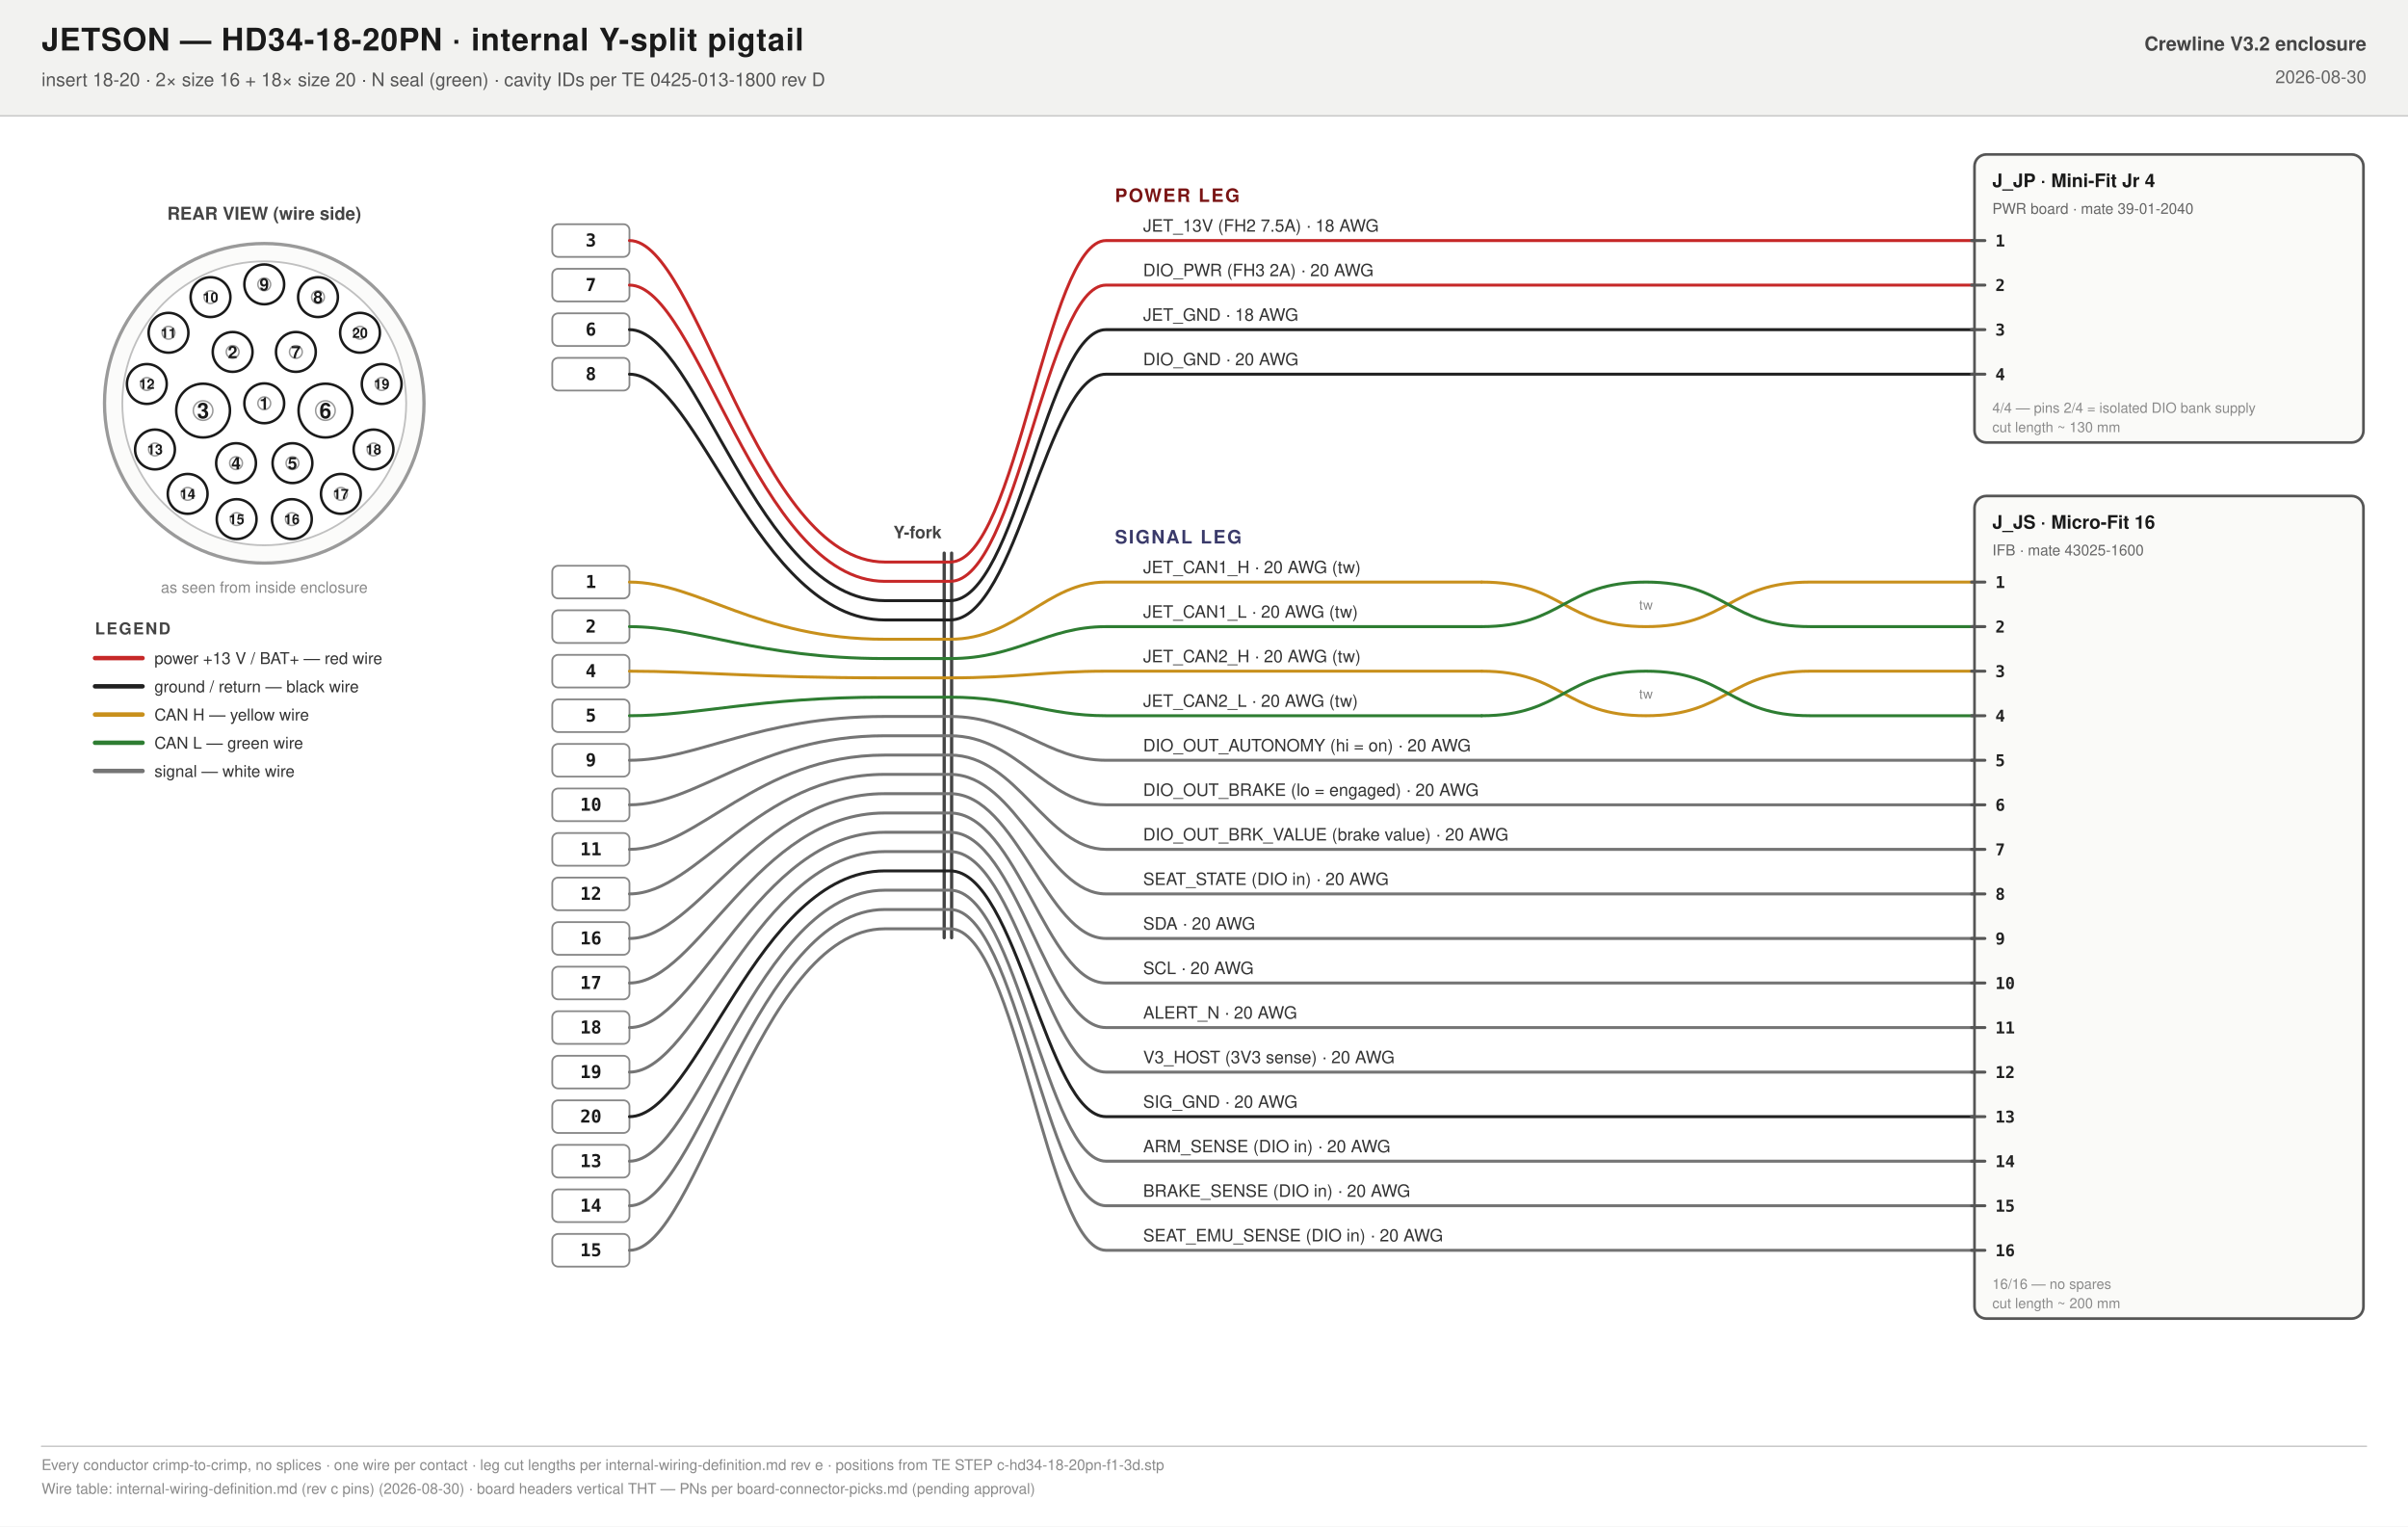
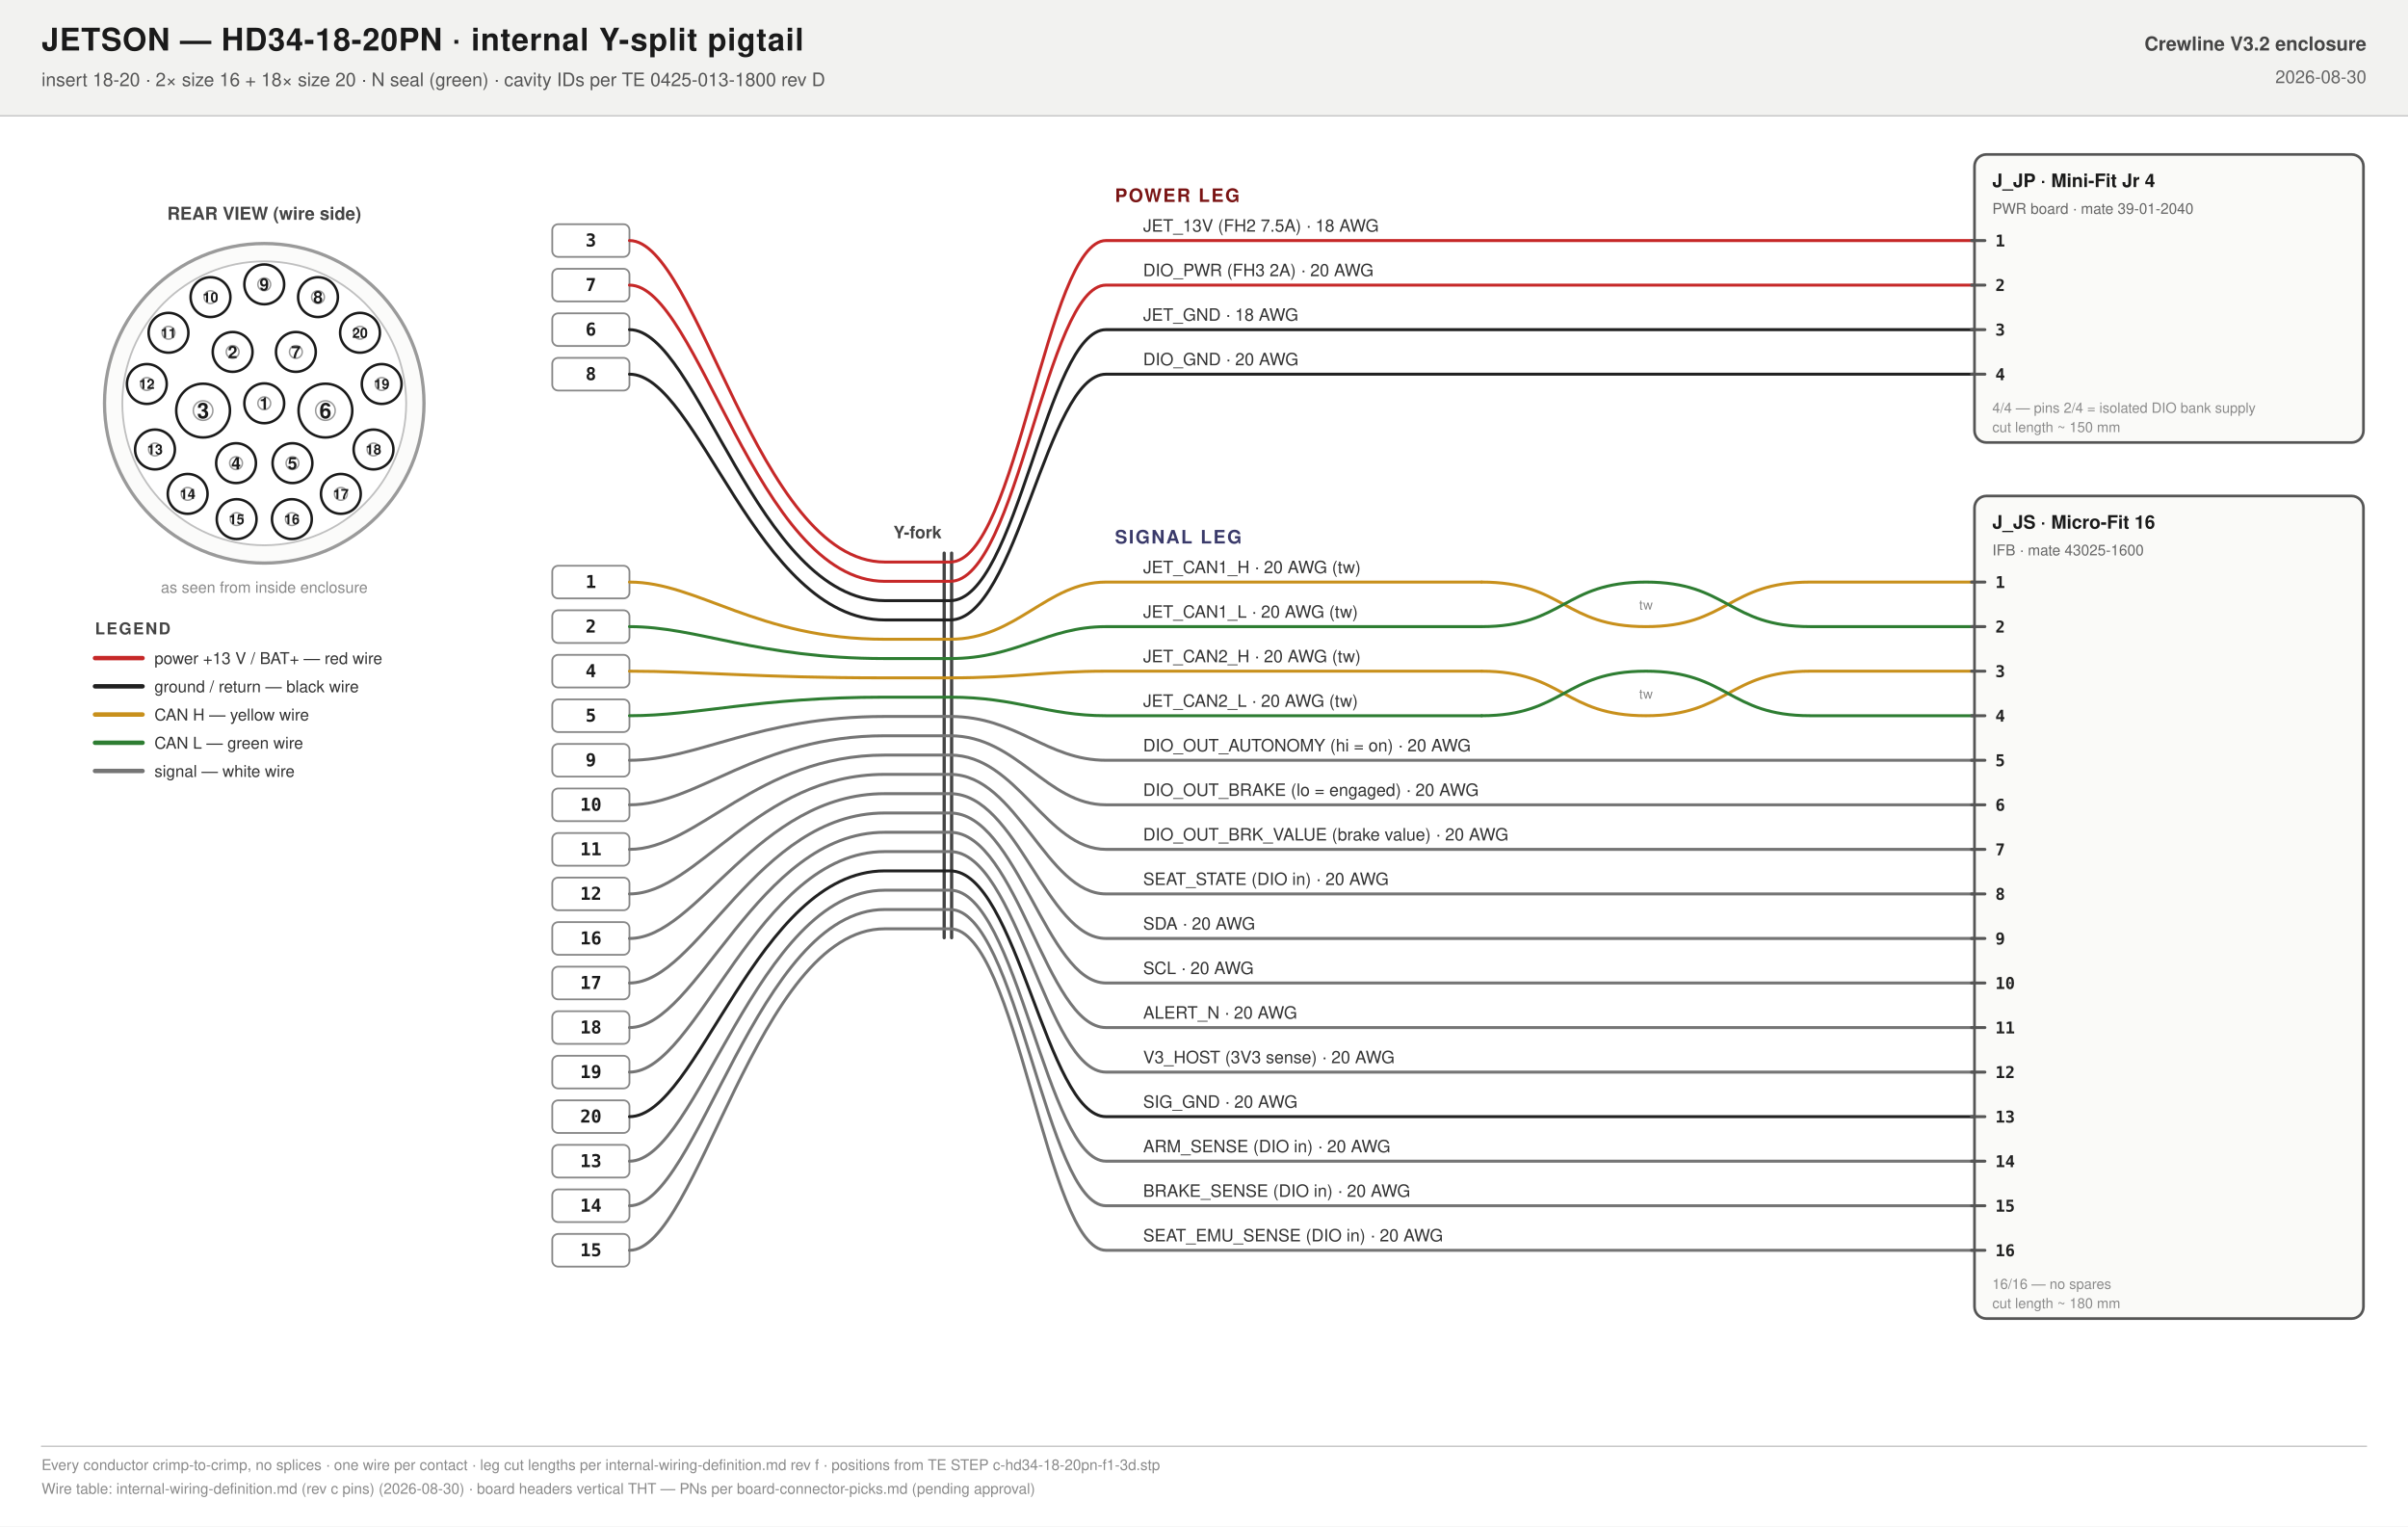
<svg xmlns="http://www.w3.org/2000/svg" width="1622" height="1028" viewBox="0 0 1622 1028">
  <rect x="0" y="0" width="1622" height="1028" fill="#ffffff" />
  <rect x="0.0" y="0.0" width="1622.0" height="78.0" rx="0" stroke="none" fill="#f2f2f0" stroke-width="1.5" />
  <line x1="0.0" y1="78.0" x2="1622.0" y2="78.0" stroke="#c9c9c9" stroke-width="1" stroke-linecap="round" />
  <text x="28.0" y="34.0" font-family="Helvetica Neue, Helvetica, Arial, sans-serif" font-size="21" fill="#1a1a1a" text-anchor="start" font-weight="bold" letter-spacing="0.5">JETSON — HD34-18-20PN · internal Y-split pigtail</text>
  <text x="28.0" y="58.0" font-family="Helvetica Neue, Helvetica, Arial, sans-serif" font-size="12.5" fill="#555" text-anchor="start" font-weight="normal">insert 18-20 · 2× size 16 + 18× size 20 · N seal (green) · cavity IDs per TE 0425-013-1800 rev D</text>
  <text x="1594.0" y="34.0" font-family="Helvetica Neue, Helvetica, Arial, sans-serif" font-size="13" fill="#444" text-anchor="end" font-weight="bold">Crewline V3.2 enclosure</text>
  <text x="1594.0" y="56.0" font-family="Helvetica Neue, Helvetica, Arial, sans-serif" font-size="12" fill="#666" text-anchor="end" font-weight="normal">2026-08-30</text>
  <text x="178.0" y="148.0" font-family="Helvetica Neue, Helvetica, Arial, sans-serif" font-size="12" fill="#444" text-anchor="middle" font-weight="bold">REAR VIEW (wire side)</text>
  <circle cx="178.0" cy="271.6" r="107.6" stroke="#9a9a9a" fill="#fbfbfa" stroke-width="2.2" />
  <circle cx="178.0" cy="271.6" r="95.6" stroke="#c0c0c0" fill="#ffffff" stroke-width="1.2" />
  <circle cx="178.0" cy="191.5" r="13.4" stroke="#1a1a1a" fill="#ffffff" stroke-width="1.7" />
  <circle cx="178.0" cy="191.5" r="4.3" stroke="#999" fill="none" stroke-width="1.0" />
  <text x="178.0" y="195.6" font-family="Helvetica Neue, Helvetica, Arial, sans-serif" font-size="11.424" fill="#1a1a1a" text-anchor="middle" font-weight="bold">9</text>
  <circle cx="141.8" cy="200.1" r="13.4" stroke="#1a1a1a" fill="#ffffff" stroke-width="1.7" />
  <circle cx="141.8" cy="200.1" r="4.3" stroke="#999" fill="none" stroke-width="1.0" />
  <text x="141.8" y="203.5" font-family="Helvetica Neue, Helvetica, Arial, sans-serif" font-size="9.408" fill="#1a1a1a" text-anchor="middle" font-weight="bold">10</text>
  <circle cx="214.2" cy="200.1" r="13.4" stroke="#1a1a1a" fill="#ffffff" stroke-width="1.7" />
  <circle cx="214.2" cy="200.1" r="4.3" stroke="#999" fill="none" stroke-width="1.0" />
  <text x="214.2" y="204.2" font-family="Helvetica Neue, Helvetica, Arial, sans-serif" font-size="11.424" fill="#1a1a1a" text-anchor="middle" font-weight="bold">8</text>
  <circle cx="113.5" cy="224.1" r="13.4" stroke="#1a1a1a" fill="#ffffff" stroke-width="1.7" />
  <circle cx="113.5" cy="224.1" r="4.3" stroke="#999" fill="none" stroke-width="1.0" />
  <text x="113.5" y="227.5" font-family="Helvetica Neue, Helvetica, Arial, sans-serif" font-size="9.408" fill="#1a1a1a" text-anchor="middle" font-weight="bold">11</text>
  <circle cx="242.5" cy="224.1" r="13.4" stroke="#1a1a1a" fill="#ffffff" stroke-width="1.7" />
  <circle cx="242.5" cy="224.1" r="4.3" stroke="#999" fill="none" stroke-width="1.0" />
  <text x="242.5" y="227.5" font-family="Helvetica Neue, Helvetica, Arial, sans-serif" font-size="9.408" fill="#1a1a1a" text-anchor="middle" font-weight="bold">20</text>
  <circle cx="156.7" cy="237.0" r="13.4" stroke="#1a1a1a" fill="#ffffff" stroke-width="1.7" />
  <circle cx="156.7" cy="237.0" r="4.3" stroke="#999" fill="none" stroke-width="1.0" />
  <text x="156.7" y="241.2" font-family="Helvetica Neue, Helvetica, Arial, sans-serif" font-size="11.424" fill="#1a1a1a" text-anchor="middle" font-weight="bold">2</text>
  <circle cx="199.3" cy="237.0" r="13.4" stroke="#1a1a1a" fill="#ffffff" stroke-width="1.7" />
  <circle cx="199.3" cy="237.0" r="4.3" stroke="#999" fill="none" stroke-width="1.0" />
  <text x="199.3" y="241.2" font-family="Helvetica Neue, Helvetica, Arial, sans-serif" font-size="11.424" fill="#1a1a1a" text-anchor="middle" font-weight="bold">7</text>
  <circle cx="98.9" cy="258.6" r="13.4" stroke="#1a1a1a" fill="#ffffff" stroke-width="1.7" />
  <circle cx="98.9" cy="258.6" r="4.3" stroke="#999" fill="none" stroke-width="1.0" />
  <text x="98.9" y="261.9" font-family="Helvetica Neue, Helvetica, Arial, sans-serif" font-size="9.408" fill="#1a1a1a" text-anchor="middle" font-weight="bold">12</text>
  <circle cx="257.1" cy="258.6" r="13.4" stroke="#1a1a1a" fill="#ffffff" stroke-width="1.7" />
  <circle cx="257.1" cy="258.6" r="4.3" stroke="#999" fill="none" stroke-width="1.0" />
  <text x="257.1" y="261.9" font-family="Helvetica Neue, Helvetica, Arial, sans-serif" font-size="9.408" fill="#1a1a1a" text-anchor="middle" font-weight="bold">19</text>
  <circle cx="136.8" cy="276.5" r="18.1" stroke="#1a1a1a" fill="#ffffff" stroke-width="1.7" />
  <circle cx="136.8" cy="276.5" r="6.6" stroke="#999" fill="none" stroke-width="1.0" />
  <text x="136.8" y="281.7" font-family="Helvetica Neue, Helvetica, Arial, sans-serif" font-size="14.5" fill="#1a1a1a" text-anchor="middle" font-weight="bold">3</text>
  <circle cx="219.2" cy="276.5" r="18.1" stroke="#1a1a1a" fill="#ffffff" stroke-width="1.7" />
  <circle cx="219.2" cy="276.5" r="6.6" stroke="#999" fill="none" stroke-width="1.0" />
  <text x="219.2" y="281.7" font-family="Helvetica Neue, Helvetica, Arial, sans-serif" font-size="14.5" fill="#1a1a1a" text-anchor="middle" font-weight="bold">6</text>
  <circle cx="178.0" cy="271.6" r="13.4" stroke="#1a1a1a" fill="#ffffff" stroke-width="1.7" />
  <circle cx="178.0" cy="271.6" r="4.3" stroke="#999" fill="none" stroke-width="1.0" />
  <text x="178.0" y="275.7" font-family="Helvetica Neue, Helvetica, Arial, sans-serif" font-size="11.424" fill="#1a1a1a" text-anchor="middle" font-weight="bold">1</text>
  <circle cx="104.4" cy="302.7" r="13.4" stroke="#1a1a1a" fill="#ffffff" stroke-width="1.7" />
  <circle cx="104.4" cy="302.7" r="4.3" stroke="#999" fill="none" stroke-width="1.0" />
  <text x="104.4" y="306.0" font-family="Helvetica Neue, Helvetica, Arial, sans-serif" font-size="9.408" fill="#1a1a1a" text-anchor="middle" font-weight="bold">13</text>
  <circle cx="251.6" cy="302.7" r="13.4" stroke="#1a1a1a" fill="#ffffff" stroke-width="1.7" />
  <circle cx="251.6" cy="302.7" r="4.3" stroke="#999" fill="none" stroke-width="1.0" />
  <text x="251.6" y="306.0" font-family="Helvetica Neue, Helvetica, Arial, sans-serif" font-size="9.408" fill="#1a1a1a" text-anchor="middle" font-weight="bold">18</text>
  <circle cx="159.0" cy="311.9" r="13.4" stroke="#1a1a1a" fill="#ffffff" stroke-width="1.7" />
  <circle cx="159.0" cy="311.9" r="4.3" stroke="#999" fill="none" stroke-width="1.0" />
  <text x="159.0" y="316.0" font-family="Helvetica Neue, Helvetica, Arial, sans-serif" font-size="11.424" fill="#1a1a1a" text-anchor="middle" font-weight="bold">4</text>
  <circle cx="197.0" cy="311.9" r="13.4" stroke="#1a1a1a" fill="#ffffff" stroke-width="1.7" />
  <circle cx="197.0" cy="311.9" r="4.3" stroke="#999" fill="none" stroke-width="1.0" />
  <text x="197.0" y="316.0" font-family="Helvetica Neue, Helvetica, Arial, sans-serif" font-size="11.424" fill="#1a1a1a" text-anchor="middle" font-weight="bold">5</text>
  <circle cx="126.4" cy="332.6" r="13.4" stroke="#1a1a1a" fill="#ffffff" stroke-width="1.7" />
  <circle cx="126.4" cy="332.6" r="4.3" stroke="#999" fill="none" stroke-width="1.0" />
  <text x="126.4" y="336.0" font-family="Helvetica Neue, Helvetica, Arial, sans-serif" font-size="9.408" fill="#1a1a1a" text-anchor="middle" font-weight="bold">14</text>
  <circle cx="229.6" cy="332.6" r="13.4" stroke="#1a1a1a" fill="#ffffff" stroke-width="1.7" />
  <circle cx="229.6" cy="332.6" r="4.3" stroke="#999" fill="none" stroke-width="1.0" />
  <text x="229.6" y="336.0" font-family="Helvetica Neue, Helvetica, Arial, sans-serif" font-size="9.408" fill="#1a1a1a" text-anchor="middle" font-weight="bold">17</text>
  <circle cx="159.4" cy="349.6" r="13.4" stroke="#1a1a1a" fill="#ffffff" stroke-width="1.7" />
  <circle cx="159.4" cy="349.6" r="4.3" stroke="#999" fill="none" stroke-width="1.0" />
  <text x="159.4" y="353.0" font-family="Helvetica Neue, Helvetica, Arial, sans-serif" font-size="9.408" fill="#1a1a1a" text-anchor="middle" font-weight="bold">15</text>
  <circle cx="196.6" cy="349.6" r="13.4" stroke="#1a1a1a" fill="#ffffff" stroke-width="1.7" />
  <circle cx="196.6" cy="349.6" r="4.3" stroke="#999" fill="none" stroke-width="1.0" />
  <text x="196.6" y="353.0" font-family="Helvetica Neue, Helvetica, Arial, sans-serif" font-size="9.408" fill="#1a1a1a" text-anchor="middle" font-weight="bold">16</text>
  <text x="178.0" y="399.2" font-family="Helvetica Neue, Helvetica, Arial, sans-serif" font-size="10.5" fill="#8a8a8a" text-anchor="middle" font-weight="normal">as seen from inside enclosure</text>
  <text x="64.0" y="427.2" font-family="Helvetica Neue, Helvetica, Arial, sans-serif" font-size="11" fill="#444" text-anchor="start" font-weight="bold" letter-spacing="1">LEGEND</text>
  <line x1="64.0" y1="443.2" x2="96.0" y2="443.2" stroke="#c62828" stroke-width="3" stroke-linecap="round" />
  <text x="104.0" y="447.2" font-family="Helvetica Neue, Helvetica, Arial, sans-serif" font-size="11" fill="#333" text-anchor="start" font-weight="normal">power +13 V / BAT+ — red wire</text>
  <line x1="64.0" y1="462.2" x2="96.0" y2="462.2" stroke="#212121" stroke-width="3" stroke-linecap="round" />
  <text x="104.0" y="466.2" font-family="Helvetica Neue, Helvetica, Arial, sans-serif" font-size="11" fill="#333" text-anchor="start" font-weight="normal">ground / return — black wire</text>
  <line x1="64.0" y1="481.2" x2="96.0" y2="481.2" stroke="#c8901c" stroke-width="3" stroke-linecap="round" />
  <text x="104.0" y="485.2" font-family="Helvetica Neue, Helvetica, Arial, sans-serif" font-size="11" fill="#333" text-anchor="start" font-weight="normal">CAN H — yellow wire</text>
  <line x1="64.0" y1="500.2" x2="96.0" y2="500.2" stroke="#2e7d32" stroke-width="3" stroke-linecap="round" />
  <text x="104.0" y="504.2" font-family="Helvetica Neue, Helvetica, Arial, sans-serif" font-size="11" fill="#333" text-anchor="start" font-weight="normal">CAN L — green wire</text>
  <line x1="64.0" y1="519.2" x2="96.0" y2="519.2" stroke="#757575" stroke-width="3" stroke-linecap="round" />
  <text x="104.0" y="523.2" font-family="Helvetica Neue, Helvetica, Arial, sans-serif" font-size="11" fill="#333" text-anchor="start" font-weight="normal">signal — white wire</text>
  <line x1="636.0" y1="372.5" x2="636.0" y2="631.5" stroke="#444" stroke-width="2.2" stroke-linecap="round" />
  <line x1="641.0" y1="372.5" x2="641.0" y2="631.5" stroke="#444" stroke-width="2.2" stroke-linecap="round" />
  <text x="618.0" y="362.5" font-family="Helvetica Neue, Helvetica, Arial, sans-serif" font-size="11.5" fill="#444" text-anchor="middle" font-weight="bold">Y-fork</text>
  <rect x="372.0" y="151.0" width="52.0" height="22.0" rx="4" stroke="#888" fill="#fff" stroke-width="1.2" />
  <text x="398.0" y="166.0" font-family="Menlo, Consolas, monospace" font-size="12" fill="#1a1a1a" text-anchor="middle" font-weight="bold">3</text>
  <path d="M 424 162 C 470 162 510 378.5 596 378.5 L 640 378.5 C 685 378.5 705 162 745 162 L 1330 162" stroke="#c62828" stroke-width="2.0" fill="none" stroke-linecap="round" stroke-linejoin="round" />
  <text x="770.0" y="156.0" font-family="Helvetica Neue, Helvetica, Arial, sans-serif" font-size="11.5" fill="#333" text-anchor="start" font-weight="normal">JET_13V (FH2 7.5A) · 18 AWG</text>
  <rect x="372.0" y="181.0" width="52.0" height="22.0" rx="4" stroke="#888" fill="#fff" stroke-width="1.2" />
  <text x="398.0" y="196.0" font-family="Menlo, Consolas, monospace" font-size="12" fill="#1a1a1a" text-anchor="middle" font-weight="bold">7</text>
  <path d="M 424 192 C 470 192 510 391.5 596 391.5 L 640 391.5 C 685 391.5 705 192 745 192 L 1330 192" stroke="#c62828" stroke-width="2.0" fill="none" stroke-linecap="round" stroke-linejoin="round" />
  <text x="770.0" y="186.0" font-family="Helvetica Neue, Helvetica, Arial, sans-serif" font-size="11.5" fill="#333" text-anchor="start" font-weight="normal">DIO_PWR (FH3 2A) · 20 AWG</text>
  <rect x="372.0" y="211.0" width="52.0" height="22.0" rx="4" stroke="#888" fill="#fff" stroke-width="1.2" />
  <text x="398.0" y="226.0" font-family="Menlo, Consolas, monospace" font-size="12" fill="#1a1a1a" text-anchor="middle" font-weight="bold">6</text>
  <path d="M 424 222 C 470 222 510 404.5 596 404.5 L 640 404.5 C 685 404.5 705 222 745 222 L 1330 222" stroke="#212121" stroke-width="2.0" fill="none" stroke-linecap="round" stroke-linejoin="round" />
  <text x="770.0" y="216.0" font-family="Helvetica Neue, Helvetica, Arial, sans-serif" font-size="11.5" fill="#333" text-anchor="start" font-weight="normal">JET_GND · 18 AWG</text>
  <rect x="372.0" y="241.0" width="52.0" height="22.0" rx="4" stroke="#888" fill="#fff" stroke-width="1.2" />
  <text x="398.0" y="256.0" font-family="Menlo, Consolas, monospace" font-size="12" fill="#1a1a1a" text-anchor="middle" font-weight="bold">8</text>
  <path d="M 424 252 C 470 252 510 417.5 596 417.5 L 640 417.5 C 685 417.5 705 252 745 252 L 1330 252" stroke="#212121" stroke-width="2.0" fill="none" stroke-linecap="round" stroke-linejoin="round" />
  <text x="770.0" y="246.0" font-family="Helvetica Neue, Helvetica, Arial, sans-serif" font-size="11.5" fill="#333" text-anchor="start" font-weight="normal">DIO_GND · 20 AWG</text>
  <rect x="372.0" y="381.0" width="52.0" height="22.0" rx="4" stroke="#888" fill="#fff" stroke-width="1.2" />
  <text x="398.0" y="396.0" font-family="Menlo, Consolas, monospace" font-size="12" fill="#1a1a1a" text-anchor="middle" font-weight="bold">1</text>
  <path d="M 424 392 C 470 392 510 430.5 596 430.5 L 640 430.5 C 685 430.5 705 392 745 392 L 998 392" stroke="#c8901c" stroke-width="2.0" fill="none" stroke-linecap="round" stroke-linejoin="round" />
  <text x="770.0" y="386.0" font-family="Helvetica Neue, Helvetica, Arial, sans-serif" font-size="11.5" fill="#333" text-anchor="start" font-weight="normal">JET_CAN1_H · 20 AWG (tw)</text>
  <rect x="372.0" y="411.0" width="52.0" height="22.0" rx="4" stroke="#888" fill="#fff" stroke-width="1.2" />
  <text x="398.0" y="426.0" font-family="Menlo, Consolas, monospace" font-size="12" fill="#1a1a1a" text-anchor="middle" font-weight="bold">2</text>
  <path d="M 424 422 C 470 422 510 443.5 596 443.5 L 640 443.5 C 685 443.5 705 422 745 422 L 998 422" stroke="#2e7d32" stroke-width="2.0" fill="none" stroke-linecap="round" stroke-linejoin="round" />
  <text x="770.0" y="416.0" font-family="Helvetica Neue, Helvetica, Arial, sans-serif" font-size="11.5" fill="#333" text-anchor="start" font-weight="normal">JET_CAN1_L · 20 AWG (tw)</text>
  <rect x="372.0" y="441.0" width="52.0" height="22.0" rx="4" stroke="#888" fill="#fff" stroke-width="1.2" />
  <text x="398.0" y="456.0" font-family="Menlo, Consolas, monospace" font-size="12" fill="#1a1a1a" text-anchor="middle" font-weight="bold">4</text>
  <path d="M 424 452 C 470 452 510 456.5 596 456.5 L 640 456.5 C 685 456.5 705 452 745 452 L 998 452" stroke="#c8901c" stroke-width="2.0" fill="none" stroke-linecap="round" stroke-linejoin="round" />
  <text x="770.0" y="446.0" font-family="Helvetica Neue, Helvetica, Arial, sans-serif" font-size="11.5" fill="#333" text-anchor="start" font-weight="normal">JET_CAN2_H · 20 AWG (tw)</text>
  <rect x="372.0" y="471.0" width="52.0" height="22.0" rx="4" stroke="#888" fill="#fff" stroke-width="1.2" />
  <text x="398.0" y="486.0" font-family="Menlo, Consolas, monospace" font-size="12" fill="#1a1a1a" text-anchor="middle" font-weight="bold">5</text>
  <path d="M 424 482 C 470 482 510 469.5 596 469.5 L 640 469.5 C 685 469.5 705 482 745 482 L 998 482" stroke="#2e7d32" stroke-width="2.0" fill="none" stroke-linecap="round" stroke-linejoin="round" />
  <text x="770.0" y="476.0" font-family="Helvetica Neue, Helvetica, Arial, sans-serif" font-size="11.5" fill="#333" text-anchor="start" font-weight="normal">JET_CAN2_L · 20 AWG (tw)</text>
  <rect x="372.0" y="501.0" width="52.0" height="22.0" rx="4" stroke="#888" fill="#fff" stroke-width="1.2" />
  <text x="398.0" y="516.0" font-family="Menlo, Consolas, monospace" font-size="12" fill="#1a1a1a" text-anchor="middle" font-weight="bold">9</text>
  <path d="M 424 512 C 470 512 510 482.5 596 482.5 L 640 482.5 C 685 482.5 705 512 745 512 L 1330 512" stroke="#757575" stroke-width="2.0" fill="none" stroke-linecap="round" stroke-linejoin="round" />
  <text x="770.0" y="506.0" font-family="Helvetica Neue, Helvetica, Arial, sans-serif" font-size="11.5" fill="#333" text-anchor="start" font-weight="normal">DIO_OUT_AUTONOMY (hi = on) · 20 AWG</text>
  <rect x="372.0" y="531.0" width="52.0" height="22.0" rx="4" stroke="#888" fill="#fff" stroke-width="1.2" />
  <text x="398.0" y="546.0" font-family="Menlo, Consolas, monospace" font-size="12" fill="#1a1a1a" text-anchor="middle" font-weight="bold">10</text>
  <path d="M 424 542 C 470 542 510 495.5 596 495.5 L 640 495.5 C 685 495.5 705 542 745 542 L 1330 542" stroke="#757575" stroke-width="2.0" fill="none" stroke-linecap="round" stroke-linejoin="round" />
  <text x="770.0" y="536.0" font-family="Helvetica Neue, Helvetica, Arial, sans-serif" font-size="11.5" fill="#333" text-anchor="start" font-weight="normal">DIO_OUT_BRAKE (lo = engaged) · 20 AWG</text>
  <rect x="372.0" y="561.0" width="52.0" height="22.0" rx="4" stroke="#888" fill="#fff" stroke-width="1.2" />
  <text x="398.0" y="576.0" font-family="Menlo, Consolas, monospace" font-size="12" fill="#1a1a1a" text-anchor="middle" font-weight="bold">11</text>
  <path d="M 424 572 C 470 572 510 508.5 596 508.5 L 640 508.5 C 685 508.5 705 572 745 572 L 1330 572" stroke="#757575" stroke-width="2.0" fill="none" stroke-linecap="round" stroke-linejoin="round" />
  <text x="770.0" y="566.0" font-family="Helvetica Neue, Helvetica, Arial, sans-serif" font-size="11.5" fill="#333" text-anchor="start" font-weight="normal">DIO_OUT_BRK_VALUE (brake value) · 20 AWG</text>
  <rect x="372.0" y="591.0" width="52.0" height="22.0" rx="4" stroke="#888" fill="#fff" stroke-width="1.2" />
  <text x="398.0" y="606.0" font-family="Menlo, Consolas, monospace" font-size="12" fill="#1a1a1a" text-anchor="middle" font-weight="bold">12</text>
  <path d="M 424 602 C 470 602 510 521.5 596 521.5 L 640 521.5 C 685 521.5 705 602 745 602 L 1330 602" stroke="#757575" stroke-width="2.0" fill="none" stroke-linecap="round" stroke-linejoin="round" />
  <text x="770.0" y="596.0" font-family="Helvetica Neue, Helvetica, Arial, sans-serif" font-size="11.5" fill="#333" text-anchor="start" font-weight="normal">SEAT_STATE (DIO in) · 20 AWG</text>
  <rect x="372.0" y="621.0" width="52.0" height="22.0" rx="4" stroke="#888" fill="#fff" stroke-width="1.2" />
  <text x="398.0" y="636.0" font-family="Menlo, Consolas, monospace" font-size="12" fill="#1a1a1a" text-anchor="middle" font-weight="bold">16</text>
  <path d="M 424 632 C 470 632 510 534.5 596 534.5 L 640 534.5 C 685 534.5 705 632 745 632 L 1330 632" stroke="#757575" stroke-width="2.0" fill="none" stroke-linecap="round" stroke-linejoin="round" />
  <text x="770.0" y="626.0" font-family="Helvetica Neue, Helvetica, Arial, sans-serif" font-size="11.5" fill="#333" text-anchor="start" font-weight="normal">SDA · 20 AWG</text>
  <rect x="372.0" y="651.0" width="52.0" height="22.0" rx="4" stroke="#888" fill="#fff" stroke-width="1.2" />
  <text x="398.0" y="666.0" font-family="Menlo, Consolas, monospace" font-size="12" fill="#1a1a1a" text-anchor="middle" font-weight="bold">17</text>
  <path d="M 424 662 C 470 662 510 547.5 596 547.5 L 640 547.5 C 685 547.5 705 662 745 662 L 1330 662" stroke="#757575" stroke-width="2.0" fill="none" stroke-linecap="round" stroke-linejoin="round" />
  <text x="770.0" y="656.0" font-family="Helvetica Neue, Helvetica, Arial, sans-serif" font-size="11.5" fill="#333" text-anchor="start" font-weight="normal">SCL · 20 AWG</text>
  <rect x="372.0" y="681.0" width="52.0" height="22.0" rx="4" stroke="#888" fill="#fff" stroke-width="1.2" />
  <text x="398.0" y="696.0" font-family="Menlo, Consolas, monospace" font-size="12" fill="#1a1a1a" text-anchor="middle" font-weight="bold">18</text>
  <path d="M 424 692 C 470 692 510 560.5 596 560.5 L 640 560.5 C 685 560.5 705 692 745 692 L 1330 692" stroke="#757575" stroke-width="2.0" fill="none" stroke-linecap="round" stroke-linejoin="round" />
  <text x="770.0" y="686.0" font-family="Helvetica Neue, Helvetica, Arial, sans-serif" font-size="11.5" fill="#333" text-anchor="start" font-weight="normal">ALERT_N · 20 AWG</text>
  <rect x="372.0" y="711.0" width="52.0" height="22.0" rx="4" stroke="#888" fill="#fff" stroke-width="1.2" />
  <text x="398.0" y="726.0" font-family="Menlo, Consolas, monospace" font-size="12" fill="#1a1a1a" text-anchor="middle" font-weight="bold">19</text>
  <path d="M 424 722 C 470 722 510 573.5 596 573.5 L 640 573.5 C 685 573.5 705 722 745 722 L 1330 722" stroke="#757575" stroke-width="2.0" fill="none" stroke-linecap="round" stroke-linejoin="round" />
  <text x="770.0" y="716.0" font-family="Helvetica Neue, Helvetica, Arial, sans-serif" font-size="11.5" fill="#333" text-anchor="start" font-weight="normal">V3_HOST (3V3 sense) · 20 AWG</text>
  <rect x="372.0" y="741.0" width="52.0" height="22.0" rx="4" stroke="#888" fill="#fff" stroke-width="1.2" />
  <text x="398.0" y="756.0" font-family="Menlo, Consolas, monospace" font-size="12" fill="#1a1a1a" text-anchor="middle" font-weight="bold">20</text>
  <path d="M 424 752 C 470 752 510 586.5 596 586.5 L 640 586.5 C 685 586.5 705 752 745 752 L 1330 752" stroke="#212121" stroke-width="2.0" fill="none" stroke-linecap="round" stroke-linejoin="round" />
  <text x="770.0" y="746.0" font-family="Helvetica Neue, Helvetica, Arial, sans-serif" font-size="11.5" fill="#333" text-anchor="start" font-weight="normal">SIG_GND · 20 AWG</text>
  <rect x="372.0" y="771.0" width="52.0" height="22.0" rx="4" stroke="#888" fill="#fff" stroke-width="1.2" />
  <text x="398.0" y="786.0" font-family="Menlo, Consolas, monospace" font-size="12" fill="#1a1a1a" text-anchor="middle" font-weight="bold">13</text>
  <path d="M 424 782 C 470 782 510 599.5 596 599.5 L 640 599.5 C 685 599.5 705 782 745 782 L 1330 782" stroke="#757575" stroke-width="2.0" fill="none" stroke-linecap="round" stroke-linejoin="round" />
  <text x="770.0" y="776.0" font-family="Helvetica Neue, Helvetica, Arial, sans-serif" font-size="11.5" fill="#333" text-anchor="start" font-weight="normal">ARM_SENSE (DIO in) · 20 AWG</text>
  <rect x="372.0" y="801.0" width="52.0" height="22.0" rx="4" stroke="#888" fill="#fff" stroke-width="1.2" />
  <text x="398.0" y="816.0" font-family="Menlo, Consolas, monospace" font-size="12" fill="#1a1a1a" text-anchor="middle" font-weight="bold">14</text>
  <path d="M 424 812 C 470 812 510 612.5 596 612.5 L 640 612.5 C 685 612.5 705 812 745 812 L 1330 812" stroke="#757575" stroke-width="2.0" fill="none" stroke-linecap="round" stroke-linejoin="round" />
  <text x="770.0" y="806.0" font-family="Helvetica Neue, Helvetica, Arial, sans-serif" font-size="11.5" fill="#333" text-anchor="start" font-weight="normal">BRAKE_SENSE (DIO in) · 20 AWG</text>
  <rect x="372.0" y="831.0" width="52.0" height="22.0" rx="4" stroke="#888" fill="#fff" stroke-width="1.2" />
  <text x="398.0" y="846.0" font-family="Menlo, Consolas, monospace" font-size="12" fill="#1a1a1a" text-anchor="middle" font-weight="bold">15</text>
  <path d="M 424 842 C 470 842 510 625.5 596 625.5 L 640 625.5 C 685 625.5 705 842 745 842 L 1330 842" stroke="#757575" stroke-width="2.0" fill="none" stroke-linecap="round" stroke-linejoin="round" />
  <text x="770.0" y="836.0" font-family="Helvetica Neue, Helvetica, Arial, sans-serif" font-size="11.5" fill="#333" text-anchor="start" font-weight="normal">SEAT_EMU_SENSE (DIO in) · 20 AWG</text>
  <path d="M 998 392 C 1053.333 392 1053.333 422 1108.667 422 C 1164.0 422 1164.0 392 1219.333 392 L 1330 392" stroke="#c8901c" stroke-width="2.0" fill="none" stroke-linecap="round" stroke-linejoin="round" />
  <path d="M 998 422 C 1053.333 422 1053.333 392 1108.667 392 C 1164.0 392 1164.0 422 1219.333 422 L 1330 422" stroke="#2e7d32" stroke-width="2.0" fill="none" stroke-linecap="round" stroke-linejoin="round" />
  <text x="1108.7" y="410.5" font-family="Helvetica Neue, Helvetica, Arial, sans-serif" font-size="9" fill="#8a8a8a" text-anchor="middle" font-weight="normal">tw</text>
  <path d="M 998 452 C 1053.333 452 1053.333 482 1108.667 482 C 1164.0 482 1164.0 452 1219.333 452 L 1330 452" stroke="#c8901c" stroke-width="2.0" fill="none" stroke-linecap="round" stroke-linejoin="round" />
  <path d="M 998 482 C 1053.333 482 1053.333 452 1108.667 452 C 1164.0 452 1164.0 482 1219.333 482 L 1330 482" stroke="#2e7d32" stroke-width="2.0" fill="none" stroke-linecap="round" stroke-linejoin="round" />
  <text x="1108.7" y="470.5" font-family="Helvetica Neue, Helvetica, Arial, sans-serif" font-size="9" fill="#8a8a8a" text-anchor="middle" font-weight="normal">tw</text>
  <text x="751.0" y="136.0" font-family="Helvetica Neue, Helvetica, Arial, sans-serif" font-size="12.5" fill="#7a1414" text-anchor="start" font-weight="bold" letter-spacing="1">POWER LEG</text>
  <text x="751.0" y="366.0" font-family="Helvetica Neue, Helvetica, Arial, sans-serif" font-size="12.5" fill="#3a3a6a" text-anchor="start" font-weight="bold" letter-spacing="1">SIGNAL LEG</text>
  <rect x="1330.0" y="104.0" width="262.0" height="194.0" rx="8" stroke="#555" fill="#fafaf8" stroke-width="1.8" />
  <text x="1342.0" y="126.0" font-family="Helvetica Neue, Helvetica, Arial, sans-serif" font-size="12.5" fill="#1a1a1a" text-anchor="start" font-weight="bold">J_JP · Mini-Fit Jr 4</text>
  <text x="1342.0" y="144.0" font-family="Helvetica Neue, Helvetica, Arial, sans-serif" font-size="10" fill="#666" text-anchor="start" font-weight="normal">PWR board · mate 39-01-2040</text>
  <text x="1342.0" y="278.0" font-family="Helvetica Neue, Helvetica, Arial, sans-serif" font-size="9.5" fill="#8a8a8a" text-anchor="start" font-weight="normal">4/4 — pins 2/4 = isolated DIO bank supply</text>
-   <text x="1342.0" y="291.0" font-family="Helvetica Neue, Helvetica, Arial, sans-serif" font-size="9.5" fill="#8a8a8a" text-anchor="start" font-weight="normal">cut length ~ 130 mm</text>
+   <text x="1342.0" y="291.0" font-family="Helvetica Neue, Helvetica, Arial, sans-serif" font-size="9.5" fill="#8a8a8a" text-anchor="start" font-weight="normal">cut length ~ 150 mm</text>
  <line x1="1328.0" y1="162.0" x2="1337.0" y2="162.0" stroke="#555" stroke-width="2" stroke-linecap="round" />
  <text x="1344.0" y="166.0" font-family="Menlo, Consolas, monospace" font-size="11" fill="#222" text-anchor="start" font-weight="bold">1</text>
  <line x1="1328.0" y1="192.0" x2="1337.0" y2="192.0" stroke="#555" stroke-width="2" stroke-linecap="round" />
  <text x="1344.0" y="196.0" font-family="Menlo, Consolas, monospace" font-size="11" fill="#222" text-anchor="start" font-weight="bold">2</text>
  <line x1="1328.0" y1="222.0" x2="1337.0" y2="222.0" stroke="#555" stroke-width="2" stroke-linecap="round" />
  <text x="1344.0" y="226.0" font-family="Menlo, Consolas, monospace" font-size="11" fill="#222" text-anchor="start" font-weight="bold">3</text>
  <line x1="1328.0" y1="252.0" x2="1337.0" y2="252.0" stroke="#555" stroke-width="2" stroke-linecap="round" />
  <text x="1344.0" y="256.0" font-family="Menlo, Consolas, monospace" font-size="11" fill="#222" text-anchor="start" font-weight="bold">4</text>
  <rect x="1330.0" y="334.0" width="262.0" height="554.0" rx="8" stroke="#555" fill="#fafaf8" stroke-width="1.8" />
  <text x="1342.0" y="356.0" font-family="Helvetica Neue, Helvetica, Arial, sans-serif" font-size="12.5" fill="#1a1a1a" text-anchor="start" font-weight="bold">J_JS · Micro-Fit 16</text>
  <text x="1342.0" y="374.0" font-family="Helvetica Neue, Helvetica, Arial, sans-serif" font-size="10" fill="#666" text-anchor="start" font-weight="normal">IFB · mate 43025-1600</text>
  <text x="1342.0" y="868.0" font-family="Helvetica Neue, Helvetica, Arial, sans-serif" font-size="9.5" fill="#8a8a8a" text-anchor="start" font-weight="normal">16/16 — no spares</text>
-   <text x="1342.0" y="881.0" font-family="Helvetica Neue, Helvetica, Arial, sans-serif" font-size="9.5" fill="#8a8a8a" text-anchor="start" font-weight="normal">cut length ~ 200 mm</text>
+   <text x="1342.0" y="881.0" font-family="Helvetica Neue, Helvetica, Arial, sans-serif" font-size="9.5" fill="#8a8a8a" text-anchor="start" font-weight="normal">cut length ~ 180 mm</text>
  <line x1="1328.0" y1="392.0" x2="1337.0" y2="392.0" stroke="#555" stroke-width="2" stroke-linecap="round" />
  <text x="1344.0" y="396.0" font-family="Menlo, Consolas, monospace" font-size="11" fill="#222" text-anchor="start" font-weight="bold">1</text>
  <line x1="1328.0" y1="422.0" x2="1337.0" y2="422.0" stroke="#555" stroke-width="2" stroke-linecap="round" />
  <text x="1344.0" y="426.0" font-family="Menlo, Consolas, monospace" font-size="11" fill="#222" text-anchor="start" font-weight="bold">2</text>
  <line x1="1328.0" y1="452.0" x2="1337.0" y2="452.0" stroke="#555" stroke-width="2" stroke-linecap="round" />
  <text x="1344.0" y="456.0" font-family="Menlo, Consolas, monospace" font-size="11" fill="#222" text-anchor="start" font-weight="bold">3</text>
  <line x1="1328.0" y1="482.0" x2="1337.0" y2="482.0" stroke="#555" stroke-width="2" stroke-linecap="round" />
  <text x="1344.0" y="486.0" font-family="Menlo, Consolas, monospace" font-size="11" fill="#222" text-anchor="start" font-weight="bold">4</text>
  <line x1="1328.0" y1="512.0" x2="1337.0" y2="512.0" stroke="#555" stroke-width="2" stroke-linecap="round" />
  <text x="1344.0" y="516.0" font-family="Menlo, Consolas, monospace" font-size="11" fill="#222" text-anchor="start" font-weight="bold">5</text>
  <line x1="1328.0" y1="542.0" x2="1337.0" y2="542.0" stroke="#555" stroke-width="2" stroke-linecap="round" />
  <text x="1344.0" y="546.0" font-family="Menlo, Consolas, monospace" font-size="11" fill="#222" text-anchor="start" font-weight="bold">6</text>
  <line x1="1328.0" y1="572.0" x2="1337.0" y2="572.0" stroke="#555" stroke-width="2" stroke-linecap="round" />
  <text x="1344.0" y="576.0" font-family="Menlo, Consolas, monospace" font-size="11" fill="#222" text-anchor="start" font-weight="bold">7</text>
  <line x1="1328.0" y1="602.0" x2="1337.0" y2="602.0" stroke="#555" stroke-width="2" stroke-linecap="round" />
  <text x="1344.0" y="606.0" font-family="Menlo, Consolas, monospace" font-size="11" fill="#222" text-anchor="start" font-weight="bold">8</text>
  <line x1="1328.0" y1="632.0" x2="1337.0" y2="632.0" stroke="#555" stroke-width="2" stroke-linecap="round" />
  <text x="1344.0" y="636.0" font-family="Menlo, Consolas, monospace" font-size="11" fill="#222" text-anchor="start" font-weight="bold">9</text>
  <line x1="1328.0" y1="662.0" x2="1337.0" y2="662.0" stroke="#555" stroke-width="2" stroke-linecap="round" />
  <text x="1344.0" y="666.0" font-family="Menlo, Consolas, monospace" font-size="11" fill="#222" text-anchor="start" font-weight="bold">10</text>
  <line x1="1328.0" y1="692.0" x2="1337.0" y2="692.0" stroke="#555" stroke-width="2" stroke-linecap="round" />
  <text x="1344.0" y="696.0" font-family="Menlo, Consolas, monospace" font-size="11" fill="#222" text-anchor="start" font-weight="bold">11</text>
  <line x1="1328.0" y1="722.0" x2="1337.0" y2="722.0" stroke="#555" stroke-width="2" stroke-linecap="round" />
  <text x="1344.0" y="726.0" font-family="Menlo, Consolas, monospace" font-size="11" fill="#222" text-anchor="start" font-weight="bold">12</text>
  <line x1="1328.0" y1="752.0" x2="1337.0" y2="752.0" stroke="#555" stroke-width="2" stroke-linecap="round" />
  <text x="1344.0" y="756.0" font-family="Menlo, Consolas, monospace" font-size="11" fill="#222" text-anchor="start" font-weight="bold">13</text>
  <line x1="1328.0" y1="782.0" x2="1337.0" y2="782.0" stroke="#555" stroke-width="2" stroke-linecap="round" />
  <text x="1344.0" y="786.0" font-family="Menlo, Consolas, monospace" font-size="11" fill="#222" text-anchor="start" font-weight="bold">14</text>
  <line x1="1328.0" y1="812.0" x2="1337.0" y2="812.0" stroke="#555" stroke-width="2" stroke-linecap="round" />
  <text x="1344.0" y="816.0" font-family="Menlo, Consolas, monospace" font-size="11" fill="#222" text-anchor="start" font-weight="bold">15</text>
  <line x1="1328.0" y1="842.0" x2="1337.0" y2="842.0" stroke="#555" stroke-width="2" stroke-linecap="round" />
  <text x="1344.0" y="846.0" font-family="Menlo, Consolas, monospace" font-size="11" fill="#222" text-anchor="start" font-weight="bold">16</text>
  <line x1="28.0" y1="974.0" x2="1594.0" y2="974.0" stroke="#c9c9c9" stroke-width="1" stroke-linecap="round" />
-   <text x="28.0" y="990.0" font-family="Helvetica Neue, Helvetica, Arial, sans-serif" font-size="10" fill="#8a8a8a" text-anchor="start" font-weight="normal">Every conductor crimp-to-crimp, no splices · one wire per contact · leg cut lengths per internal-wiring-definition.md rev e · positions from TE STEP c-hd34-18-20pn-f1-3d.stp</text>
+   <text x="28.0" y="990.0" font-family="Helvetica Neue, Helvetica, Arial, sans-serif" font-size="10" fill="#8a8a8a" text-anchor="start" font-weight="normal">Every conductor crimp-to-crimp, no splices · one wire per contact · leg cut lengths per internal-wiring-definition.md rev f · positions from TE STEP c-hd34-18-20pn-f1-3d.stp</text>
  <text x="28.0" y="1006.0" font-family="Helvetica Neue, Helvetica, Arial, sans-serif" font-size="10" fill="#8a8a8a" text-anchor="start" font-weight="normal">Wire table: internal-wiring-definition.md (rev c pins) (2026-08-30) · board headers vertical THT — PNs per board-connector-picks.md (pending approval)</text>
</svg>
